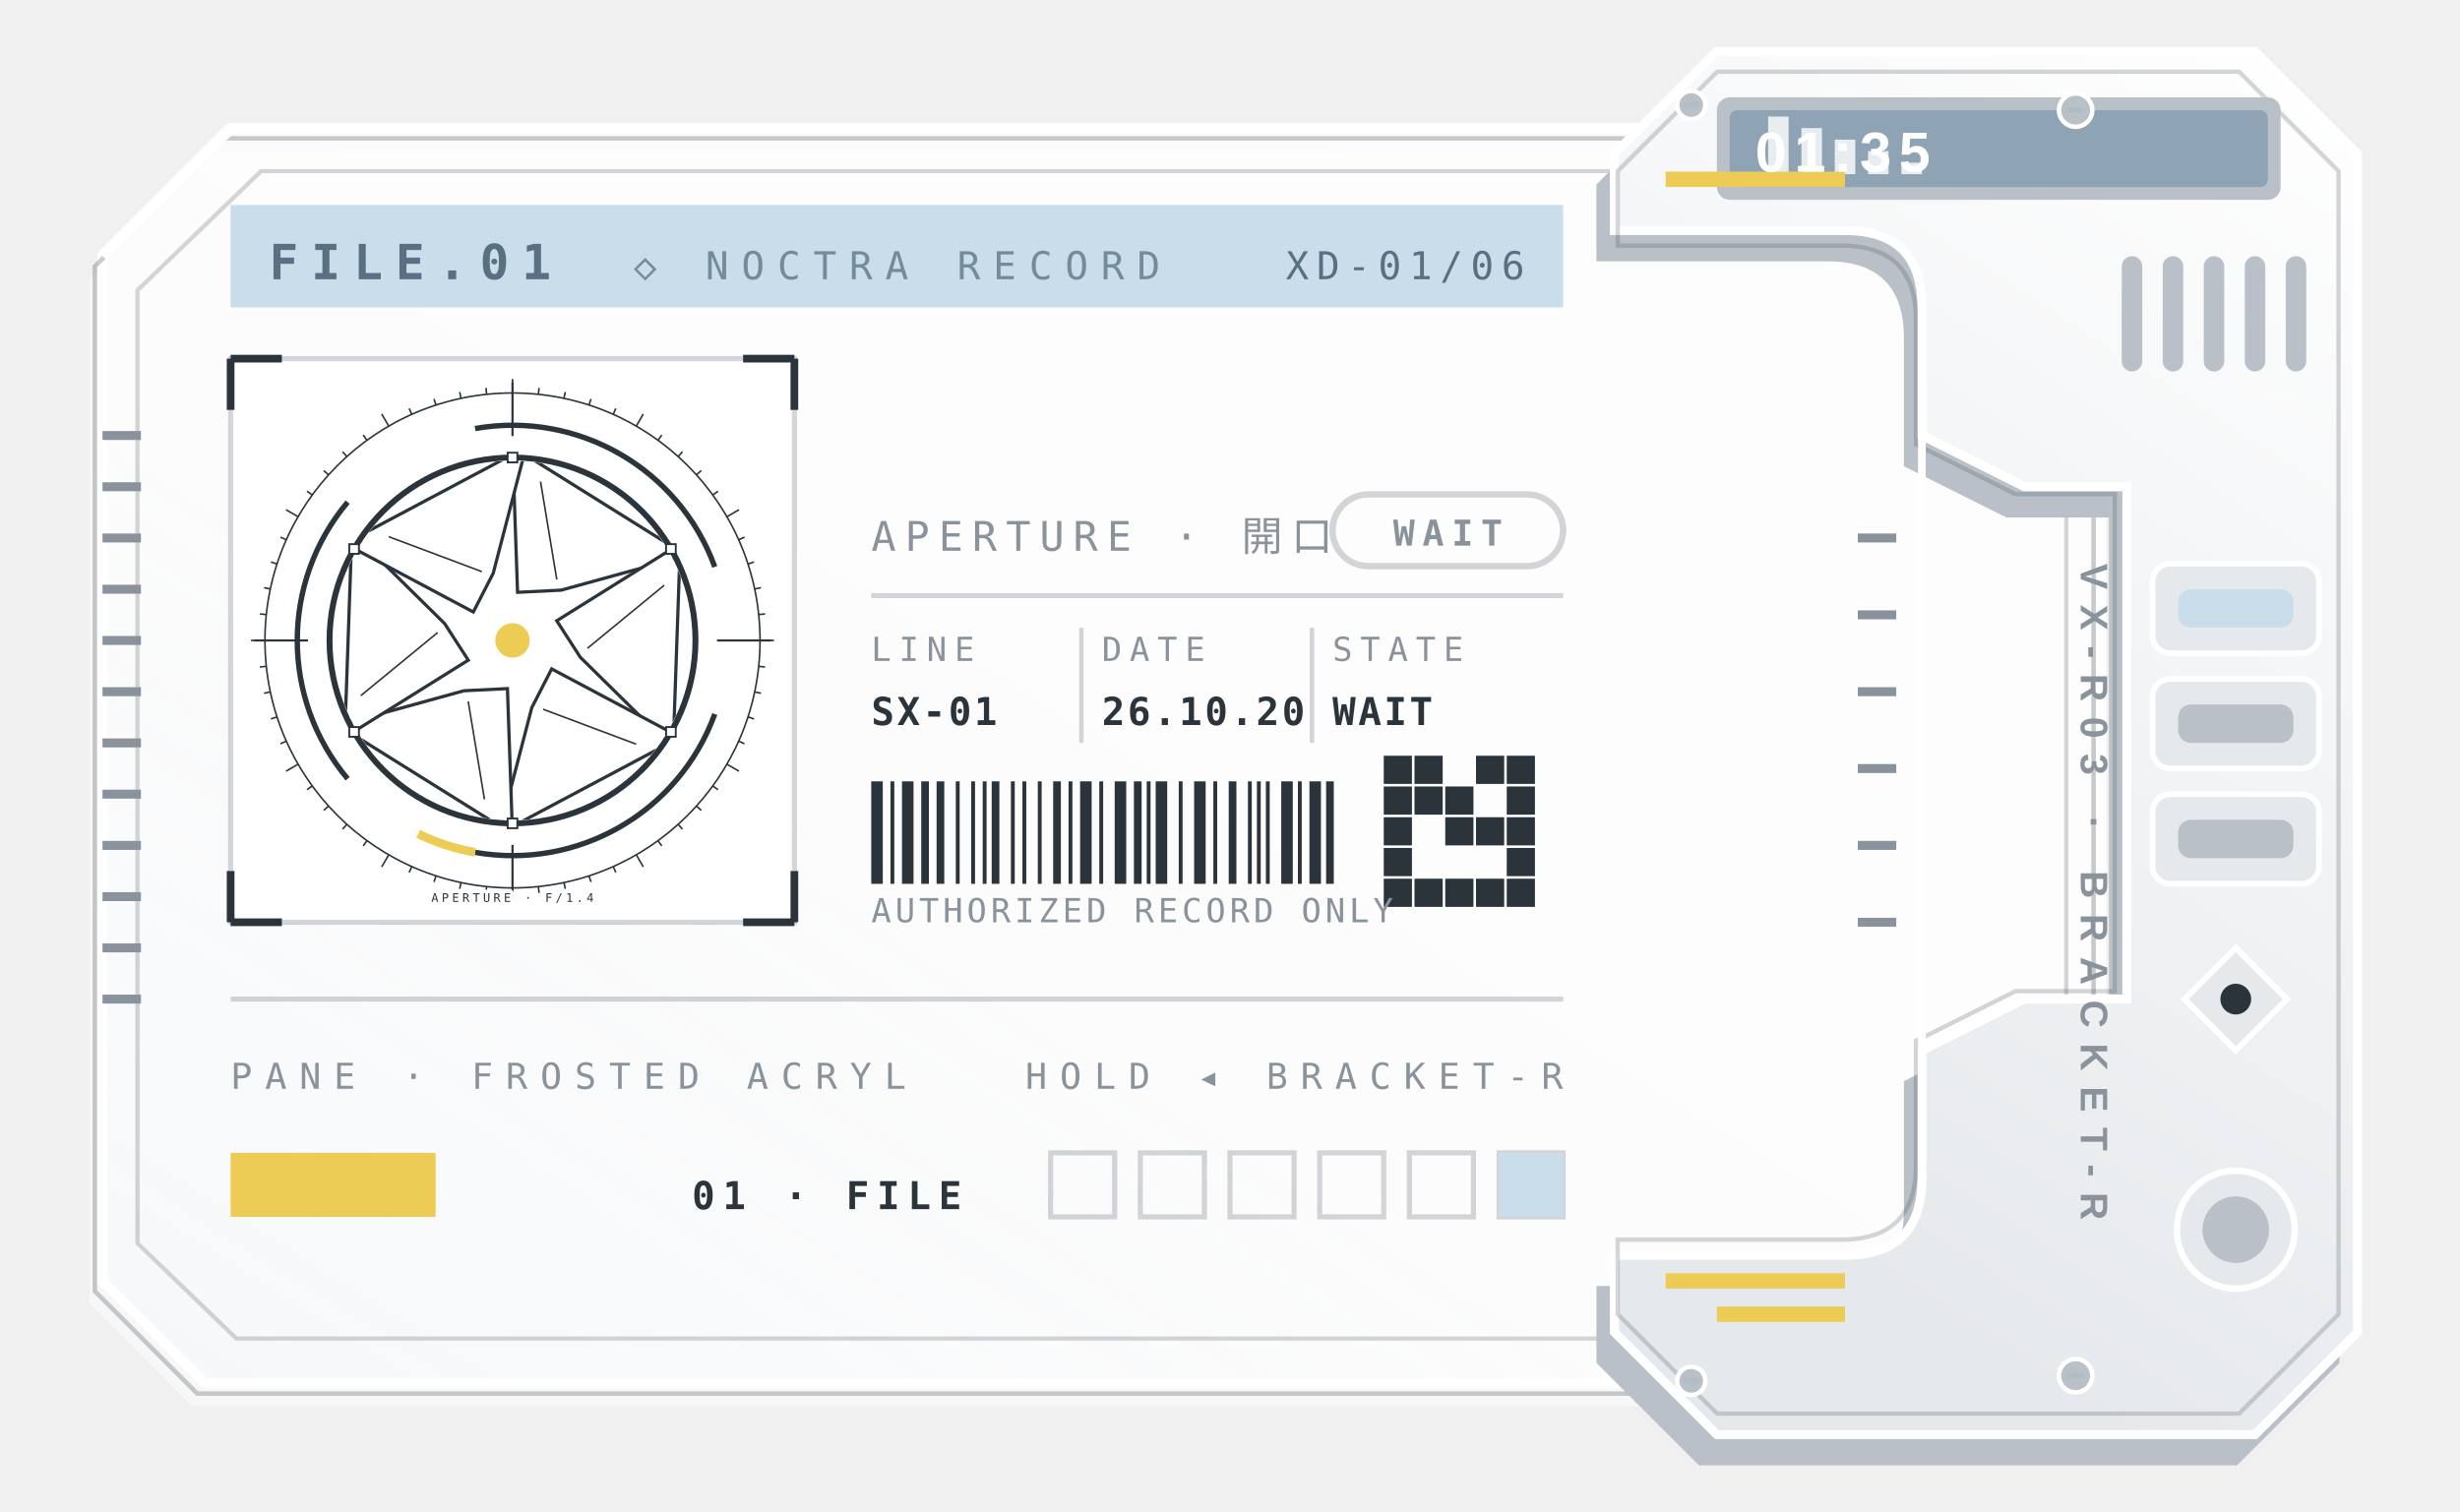
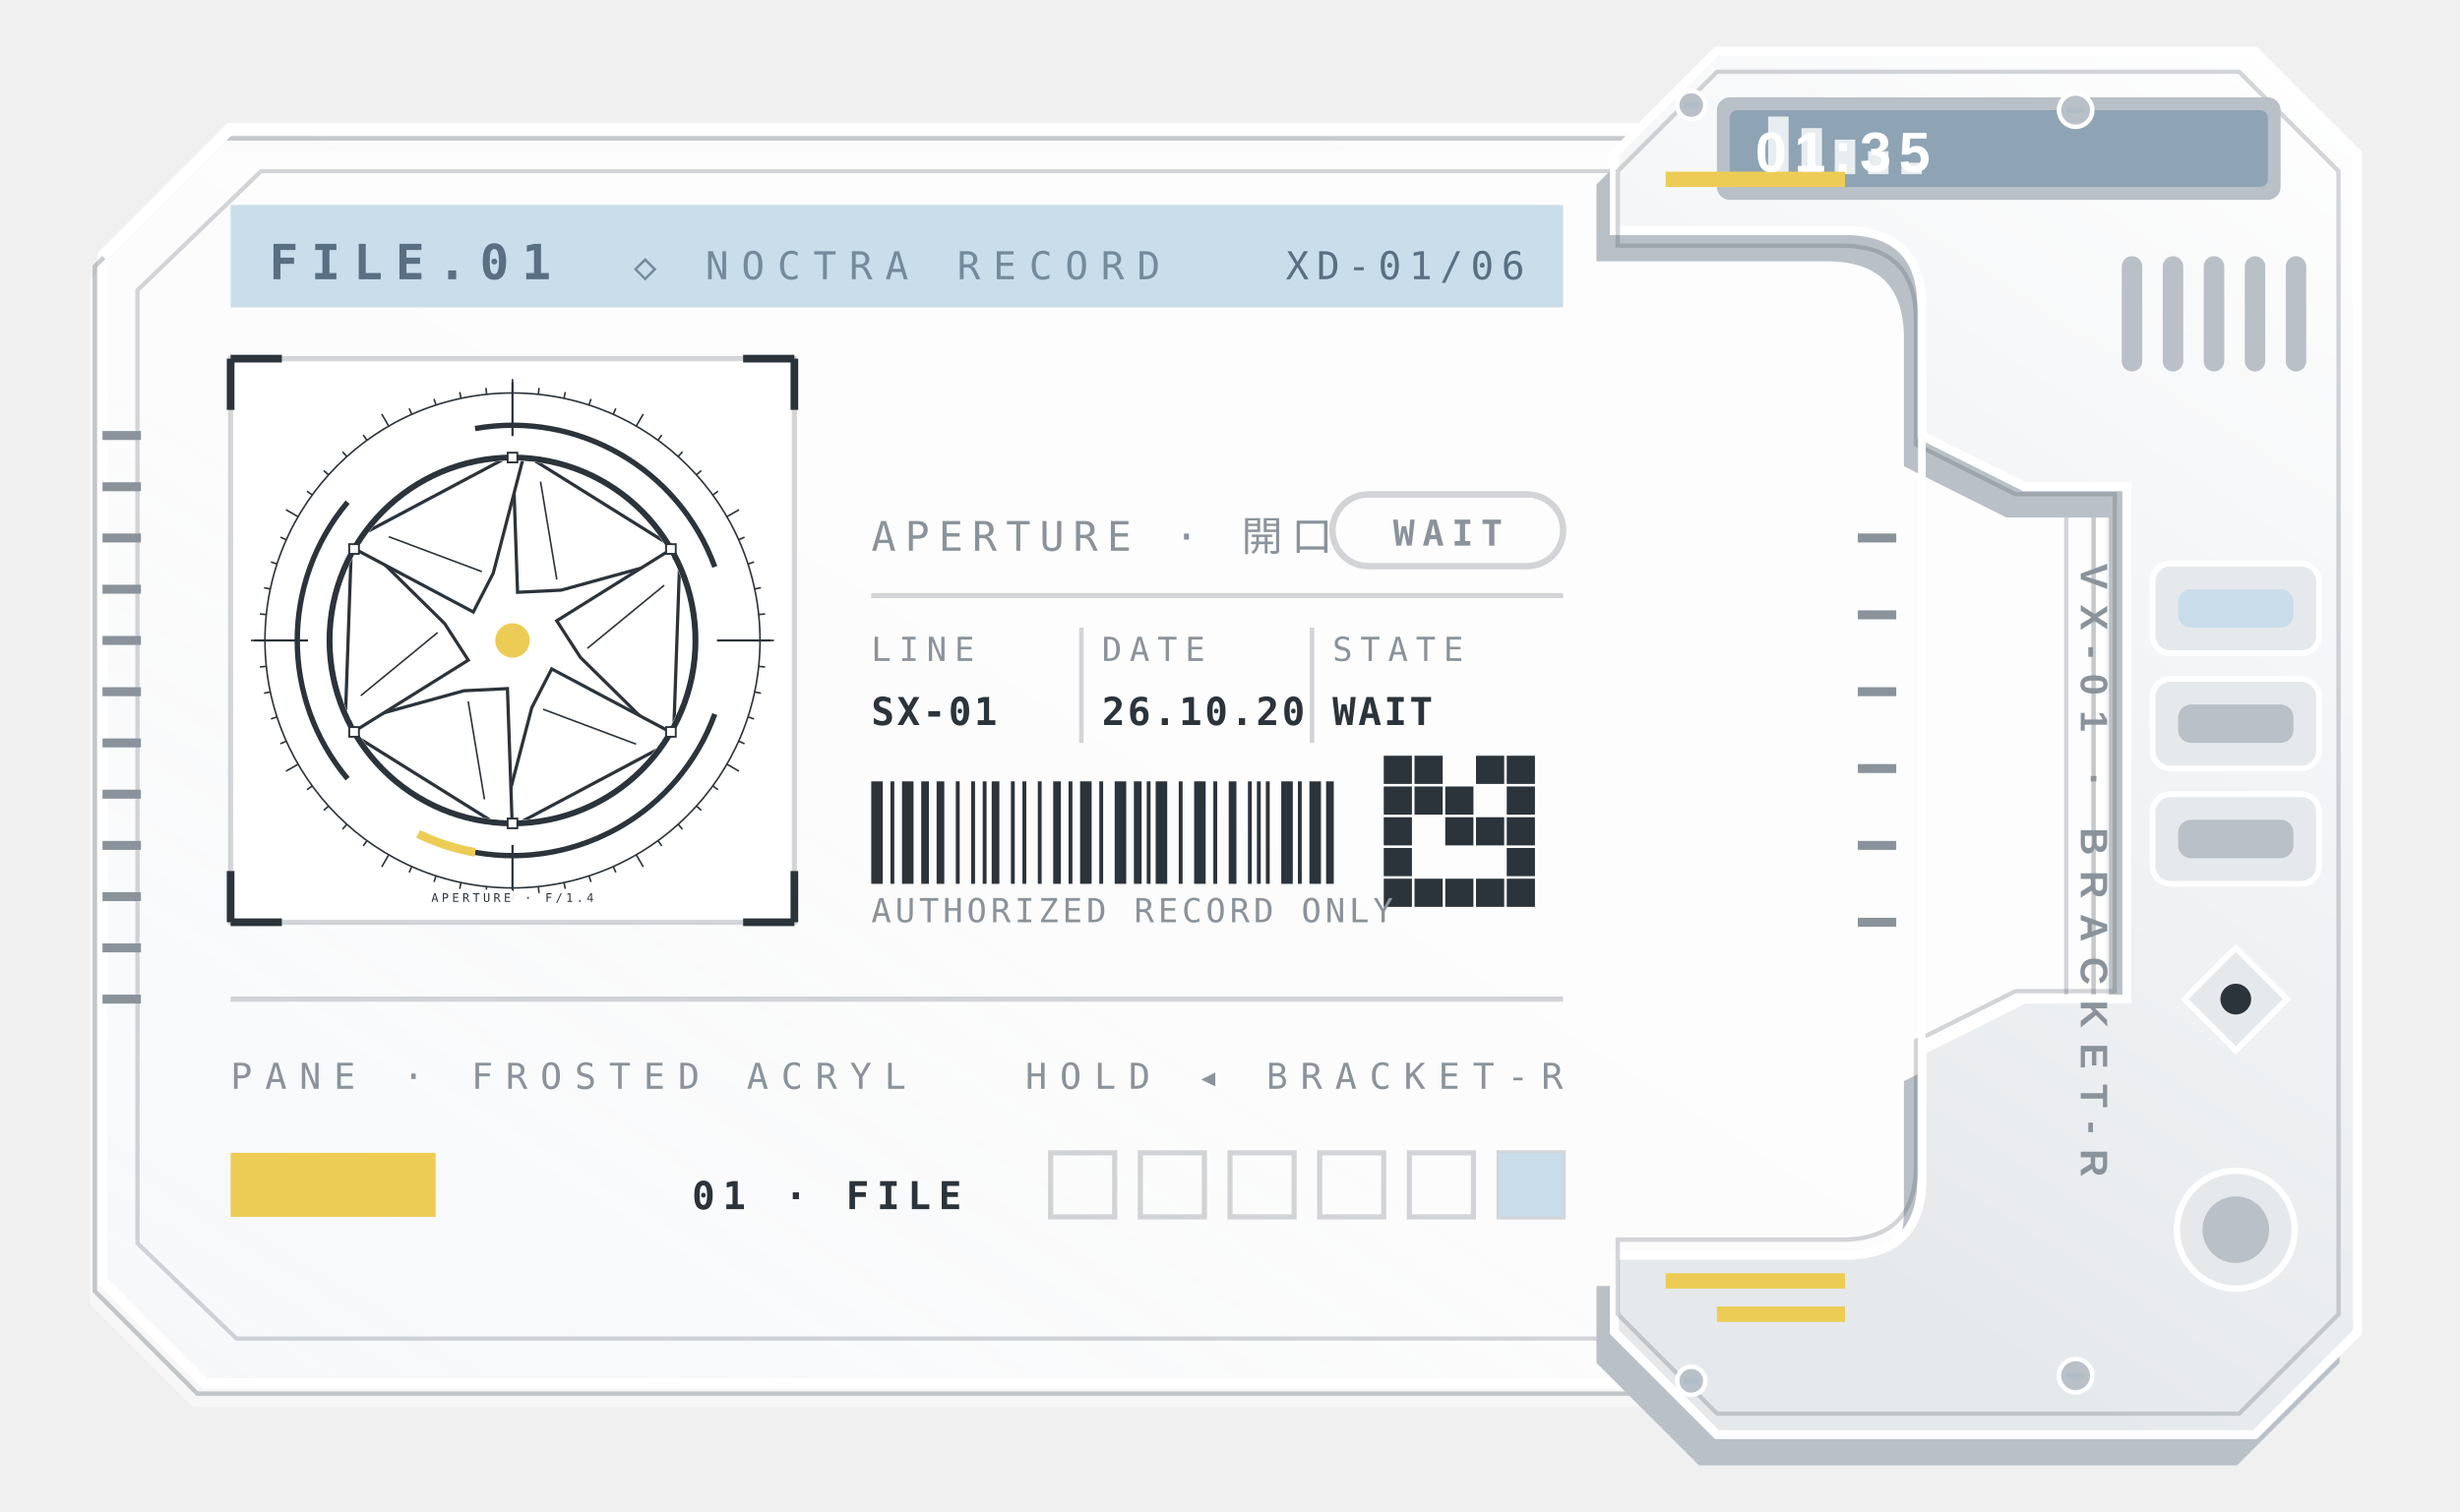
<svg xmlns="http://www.w3.org/2000/svg" width="384" height="236" viewBox="-4 -4 192 118">
  <g transform="translate(184 0) scale(-1 1)">
    <defs>
      <linearGradient id="p5001" x1="0" y1="0" x2="1" y2="1">
        <stop offset="0" stop-color="#FFFFFF" stop-opacity=".82" />
        <stop offset=".6" stop-color="#FFFFFF" stop-opacity=".66" />
        <stop offset="1" stop-color="#F4F7FA" stop-opacity=".74" />
      </linearGradient>
    </defs>
    <path d="M24 6H170L180 16V96L172 104H24Z" fill="rgba(255,255,255,.45)" transform="translate(1 1.8)" />
    <path d="M24 6H170L180 16V96L172 104H24Z" fill="url(#p5001)" />
    <path d="M24 6H170L180 16V96L172 104H24Z" fill="none" stroke="#FFFFFF" stroke-width=".8" />
    <path d="M24 6H170L180 16V96L172 104H24Z" fill="none" stroke="rgba(60,72,84,.28)" stroke-width=".35" transform="translate(.6 .8)" />
    <path d="M24 6H170L180 16V96L172 104H24Z" fill="none" stroke="rgba(60,72,84,.22)" stroke-width=".35" transform="translate(102.0 54.0) scale(.965 .93) translate(-102.0 -54.0)" />
    <path d="M180 30h-3" stroke="#8A939B" stroke-width=".7" />
    <path d="M180 34h-3" stroke="#8A939B" stroke-width=".7" />
    <path d="M180 38h-3" stroke="#8A939B" stroke-width=".7" />
    <path d="M180 42h-3" stroke="#8A939B" stroke-width=".7" />
    <path d="M180 46h-3" stroke="#8A939B" stroke-width=".7" />
    <path d="M180 50h-3" stroke="#8A939B" stroke-width=".7" />
    <path d="M180 54h-3" stroke="#8A939B" stroke-width=".7" />
    <path d="M180 58h-3" stroke="#8A939B" stroke-width=".7" />
    <path d="M180 62h-3" stroke="#8A939B" stroke-width=".7" />
    <path d="M180 66h-3" stroke="#8A939B" stroke-width=".7" />
    <path d="M180 70h-3" stroke="#8A939B" stroke-width=".7" />
    <path d="M180 74h-3" stroke="#8A939B" stroke-width=".7" />
    <path d="M170 6L180 16" stroke="#FFFFFF" stroke-width=".9" />
    <path d="M66 74H170" stroke="rgba(60,72,84,.22)" stroke-width=".4" />
    <rect x="66" y="86" width="5" height="5" fill="none" stroke="rgba(60,72,84,.22)" stroke-width=".4" />
    <rect x="73" y="86" width="5" height="5" fill="none" stroke="rgba(60,72,84,.22)" stroke-width=".4" />
    <rect x="80" y="86" width="5" height="5" fill="none" stroke="rgba(60,72,84,.22)" stroke-width=".4" />
    <rect x="87" y="86" width="5" height="5" fill="none" stroke="rgba(60,72,84,.22)" stroke-width=".4" />
    <rect x="94" y="86" width="5" height="5" fill="none" stroke="rgba(60,72,84,.22)" stroke-width=".4" />
    <rect x="101" y="86" width="5" height="5" fill="none" stroke="rgba(60,72,84,.22)" stroke-width=".4" />
    <rect x="66" y="86" width="5" height="5" fill="#C9DDEB" />
    <rect x="154" y="86" width="16" height="5" fill="#EDCC55" />
    <defs>
      <linearGradient id="b5002" x1="0" y1="0" x2=".35" y2="1">
        <stop offset="0" stop-color="#FFFFFF" />
        <stop offset="1" stop-color="#E6E9EC" />
      </linearGradient>
    </defs>
    <path d="M4 8L12 0H54L62 8V14H44Q38 14 38 20V30L30 34H22V74H30L38 78V88Q38 94 44 94H62V100L54 108H12L4 100Z" fill="#B9C0C7" transform="translate(1.4 2.4)" />
    <path d="M4 8L12 0H54L62 8V14H44Q38 14 38 20V30L30 34H22V74H30L38 78V88Q38 94 44 94H62V100L54 108H12L4 100Z" fill="url(#b5002)" />
    <path d="M4 8L12 0H54L62 8V14H44Q38 14 38 20V30L30 34H22V74H30L38 78V88Q38 94 44 94H62V100L54 108H12L4 100Z" fill="none" stroke="#FFFFFF" stroke-width=".7" />
    <path d="M4 8L12 0H54L62 8V14H44Q38 14 38 20V30L30 34H22V74H30L38 78V88Q38 94 44 94H62V100L54 108H12L4 100Z" fill="none" stroke="rgba(60,72,84,.22)" stroke-width=".35" transform="translate(1.6 1.6) scale(.97)" />
    <rect x="10" y="3.6" width="44" height="8" rx="1" fill="#B9C0C7" />
    <rect x="11" y="4.6" width="42" height="6" rx=".6" fill="#8EA3B3" />
    <rect x="38.0" y="8.7" width="1.6" height="0.9" fill="#FFFFFF" opacity=".8" />
    <rect x="40.6" y="7.8" width="1.6" height="1.8" fill="#FFFFFF" opacity=".8" />
    <rect x="43.2" y="6.9" width="1.6" height="2.7" fill="#FFFFFF" opacity=".8" />
    <rect x="45.8" y="6.0" width="1.6" height="3.6" fill="#FFFFFF" opacity=".8" />
    <rect x="48.4" y="5.1" width="1.6" height="4.5" fill="#FFFFFF" opacity=".8" />
    <rect x="8.0" y="16" width="1.6" height="9" rx=".8" fill="#B9C0C7" />
    <rect x="11.2" y="16" width="1.6" height="9" rx=".8" fill="#B9C0C7" />
    <rect x="14.4" y="16" width="1.6" height="9" rx=".8" fill="#B9C0C7" />
    <rect x="17.6" y="16" width="1.6" height="9" rx=".8" fill="#B9C0C7" />
    <rect x="20.8" y="16" width="1.6" height="9" rx=".8" fill="#B9C0C7" />
    <rect x="7" y="40" width="13" height="7" rx="1.4" fill="#E6E9EC" stroke="#FFFFFF" stroke-width=".45" />
    <rect x="9" y="42" width="9" height="3" rx="1" fill="#C9DDEB" />
    <rect x="7" y="49" width="13" height="7" rx="1.4" fill="#E6E9EC" stroke="#FFFFFF" stroke-width=".45" />
    <rect x="9" y="51" width="9" height="3" rx="1" fill="#B9C0C7" />
    <rect x="7" y="58" width="13" height="7" rx="1.4" fill="#E6E9EC" stroke="#FFFFFF" stroke-width=".45" />
    <rect x="9" y="60" width="9" height="3" rx="1" fill="#B9C0C7" />
    <path d="M13.5 70l4 4l-4 4l-4 -4Z" fill="#E6E9EC" stroke="#FFFFFF" stroke-width=".45" />
    <circle cx="13.5" cy="74" r="1.2" fill="#2B333B" />
    <path d="M44 96H58" stroke="#EDCC55" stroke-width="1.2" />
    <path d="M44 98.6H54" stroke="#EDCC55" stroke-width="1.2" />
    <path d="M44 10H58" stroke="#EDCC55" stroke-width="1.2" />
    <circle cx="13.5" cy="92" r="4.6" fill="#E6E9EC" stroke="#FFFFFF" stroke-width=".5" />
    <circle cx="13.5" cy="92" r="2.6" fill="#B9C0C7" />
    <circle cx="26" cy="4.6" r="1.3" fill="#B9C0C7" stroke="#FFFFFF" stroke-width=".35" />
    <path d="M25.285 4.6H26.715" stroke="#B0BDC7" stroke-width=".45" />
    <circle cx="26" cy="103.4" r="1.3" fill="#B9C0C7" stroke="#FFFFFF" stroke-width=".35" />
    <path d="M25.285 103.4H26.715" stroke="#B0BDC7" stroke-width=".45" />
    <circle cx="56" cy="4.2" r="1.1" fill="#B9C0C7" stroke="#FFFFFF" stroke-width=".35" />
    <path d="M55.395 4.2H56.605" stroke="#B0BDC7" stroke-width=".45" />
    <circle cx="56" cy="103.8" r="1.1" fill="#B9C0C7" stroke="#FFFFFF" stroke-width=".35" />
    <path d="M55.395 103.8H56.605" stroke="#B0BDC7" stroke-width=".45" />
    <path d="M38 20V88" stroke="#FFFFFF" stroke-width=".6" />
    <path d="M40 38h3" stroke="#8A939B" stroke-width=".7" />
    <path d="M40 44h3" stroke="#8A939B" stroke-width=".7" />
    <path d="M40 50h3" stroke="#8A939B" stroke-width=".7" />
    <path d="M40 56h3" stroke="#8A939B" stroke-width=".7" />
    <path d="M40 62h3" stroke="#8A939B" stroke-width=".7" />
    <path d="M40 68h3" stroke="#8A939B" stroke-width=".7" />
  </g>
  <rect x="14" y="12" width="104" height="8" fill="#C9DDEB" />
  <text x="17" y="17.8" font-family="IBM Plex Mono, Menlo, monospace" font-weight="600" font-size="3.8" letter-spacing="1" text-anchor="start" fill="#587082">FILE.01</text>
  <text x="66.0" y="17.8" font-family="IBM Plex Mono, Menlo, monospace" font-weight="500" font-size="3" letter-spacing="1" text-anchor="middle" fill="#587082" opacity=".75">◇ NOCTRA RECORD</text>
  <text x="115" y="17.8" font-family="IBM Plex Mono, Menlo, monospace" font-weight="500" font-size="3" letter-spacing="0.6" text-anchor="end" fill="#587082">XD-01/06</text>
  <rect x="14" y="24" width="44" height="44" fill="#FFFFFF" stroke="rgba(60,72,84,.22)" stroke-width=".4" />
  <g transform="translate(15 25) scale(0.420)">
    <g>
      <circle cx="50" cy="50" r="46" fill="none" stroke="#2B333B" stroke-width="0.3" />
      <path d="M96.00 50.00L98.60 50.00M95.75 54.81L96.94 54.93M94.99 59.56L96.17 59.81M93.75 64.21L94.89 64.59M92.02 68.71L93.12 69.20M89.84 73.00L92.09 74.30M87.21 77.04L88.19 77.74M84.18 80.78L85.08 81.58M80.78 84.18L81.58 85.08M77.04 87.21L77.74 88.19M73.00 89.84L74.30 92.09M68.71 92.02L69.20 93.12M64.21 93.75L64.59 94.89M59.56 94.99L59.81 96.17M54.81 95.75L54.93 96.94M50.00 96.00L50.00 98.60M45.19 95.75L45.07 96.94M40.44 94.99L40.19 96.17M35.79 93.75L35.41 94.89M31.29 92.02L30.80 93.12M27.00 89.84L25.70 92.09M22.96 87.21L22.26 88.19M19.22 84.18L18.42 85.08M15.82 80.78L14.92 81.58M12.79 77.04L11.81 77.74M10.16 73.00L7.91 74.30M7.98 68.71L6.88 69.20M6.25 64.21L5.11 64.59M5.01 59.56L3.83 59.81M4.25 54.81L3.06 54.93M4.00 50.00L1.40 50.00M4.25 45.19L3.06 45.07M5.01 40.44L3.83 40.19M6.25 35.79L5.11 35.41M7.98 31.29L6.88 30.80M10.16 27.00L7.91 25.70M12.79 22.96L11.81 22.26M15.82 19.22L14.92 18.42M19.22 15.82L18.42 14.92M22.96 12.79L22.26 11.81M27.00 10.16L25.70 7.91M31.29 7.98L30.80 6.88M35.79 6.25L35.41 5.11M40.44 5.01L40.19 3.83M45.19 4.25L45.07 3.06M50.00 4.00L50.00 1.40M54.81 4.25L54.93 3.06M59.56 5.01L59.81 3.83M64.21 6.25L64.59 5.11M68.71 7.98L69.20 6.88M73.00 10.16L74.30 7.91M77.04 12.79L77.74 11.81M80.78 15.82L81.58 14.92M84.18 19.22L85.08 18.42M87.21 22.96L88.19 22.26M89.84 27.00L92.09 25.70M92.02 31.29L93.12 30.80M93.75 35.79L94.89 35.41M94.99 40.44L96.17 40.19M95.75 45.19L96.94 45.07" fill="none" stroke="#2B333B" stroke-width="0.3" />
    </g>
    <g>
      <path d="M87.59 63.68A40 40 0 0 1 43.05 89.39" fill="none" stroke="#2B333B" stroke-width="1" />
      <path d="M19.36 75.71A40 40 0 0 1 19.36 24.29" fill="none" stroke="#2B333B" stroke-width="1" />
      <path d="M43.05 10.61A40 40 0 0 1 87.59 36.32" fill="none" stroke="#2B333B" stroke-width="1" />
      <path d="M43.05 89.39A40 40 0 0 1 32.47 85.95" fill="none" stroke="#EDCC55" stroke-width="1.6" />
    </g>
    <path d="M16 50A34 34 0 1 1 84 50A34 34 0 1 1 16 50" fill="none" stroke="#2B333B" stroke-width="1.1" />
    <clipPath id="ap0">
      <circle cx="50" cy="50" r="33.4" />
    </clipPath>
    <g clip-path="url(#ap0)">
      <circle cx="50" cy="50" r="3.2" fill="#EDCC55" />
      <g>
        <path d="M50.00 14.00L82.36 34.22L59.03 40.65L50.94 41.05Z" fill="#FFFFFF" />
        <path d="M50.00 14.00L82.36 34.22L59.03 40.65L50.94 41.05Z" fill="none" stroke="#2B333B" stroke-width="0.6" stroke-linejoin="miter" />
        <path d="M55.21 20.46L58.23 38.67" fill="none" stroke="#2B333B" stroke-width="0.3" />
      </g>
      <g>
        <path d="M81.18 32.00L79.85 70.13L62.61 53.14L58.22 46.34Z" fill="#FFFFFF" />
        <path d="M81.18 32.00L79.85 70.13L62.61 53.14L58.22 46.34Z" fill="none" stroke="#2B333B" stroke-width="0.6" stroke-linejoin="miter" />
        <path d="M78.19 39.74L63.92 51.46" fill="none" stroke="#2B333B" stroke-width="0.3" />
      </g>
      <g>
        <path d="M81.18 68.00L47.49 85.91L53.58 62.50L57.28 55.29Z" fill="#FFFFFF" />
        <path d="M81.18 68.00L47.49 85.91L53.58 62.50L57.28 55.29Z" fill="none" stroke="#2B333B" stroke-width="0.6" stroke-linejoin="miter" />
        <path d="M72.98 69.28L55.69 62.79" fill="none" stroke="#2B333B" stroke-width="0.3" />
      </g>
      <g>
        <path d="M50.00 86.00L17.64 65.78L40.97 59.35L49.06 58.95Z" fill="#FFFFFF" />
        <path d="M50.00 86.00L17.64 65.78L40.97 59.35L49.06 58.95Z" fill="none" stroke="#2B333B" stroke-width="0.6" stroke-linejoin="miter" />
        <path d="M44.79 79.54L41.77 61.33" fill="none" stroke="#2B333B" stroke-width="0.3" />
      </g>
      <g>
        <path d="M18.82 68.00L20.15 29.87L37.39 46.86L41.78 53.66Z" fill="#FFFFFF" />
        <path d="M18.82 68.00L20.15 29.87L37.39 46.86L41.78 53.66Z" fill="none" stroke="#2B333B" stroke-width="0.6" stroke-linejoin="miter" />
        <path d="M21.81 60.26L36.08 48.54" fill="none" stroke="#2B333B" stroke-width="0.3" />
      </g>
      <g>
        <path d="M18.82 32.00L52.51 14.09L46.42 37.50L42.72 44.71Z" fill="#FFFFFF" />
        <path d="M18.82 32.00L52.51 14.09L46.42 37.50L42.72 44.71Z" fill="none" stroke="#2B333B" stroke-width="0.6" stroke-linejoin="miter" />
        <path d="M27.02 30.72L44.31 37.21" fill="none" stroke="#2B333B" stroke-width="0.3" />
      </g>
    </g>
    <rect x="49.10" y="15.10" width="1.8" height="1.8" fill="#FFFFFF" stroke="#2B333B" stroke-width="0.35" />
    <rect x="78.54" y="32.10" width="1.8" height="1.8" fill="#FFFFFF" stroke="#2B333B" stroke-width="0.35" />
    <rect x="78.54" y="66.10" width="1.8" height="1.8" fill="#FFFFFF" stroke="#2B333B" stroke-width="0.35" />
    <rect x="49.10" y="83.10" width="1.8" height="1.8" fill="#FFFFFF" stroke="#2B333B" stroke-width="0.35" />
    <rect x="19.66" y="66.10" width="1.8" height="1.8" fill="#FFFFFF" stroke="#2B333B" stroke-width="0.35" />
    <rect x="19.66" y="32.10" width="1.8" height="1.8" fill="#FFFFFF" stroke="#2B333B" stroke-width="0.35" />
    <path d="M50 2V12M50 88V98M2 50H12M88 50H98" fill="none" stroke="#2B333B" stroke-width="0.4" />
    <text x="50" y="98.6" text-anchor="middle" font-family="IBM Plex Mono, Menlo, monospace" font-weight="500" font-size="2.2" letter-spacing="0.6" fill="#2B333B" stroke="#FFFFFF" stroke-width="1.4" paint-order="stroke" stroke-linejoin="round">APERTURE · F/1.4</text>
  </g>
  <path d="M14 24h4M14 24v4M58 24h-4M58 24v4M14 68h4M14 68v-4M58 68h-4M58 68v-4" stroke="#2B333B" stroke-width=".6" fill="none" />
  <text x="64" y="33" font-family="Archivo, Arial, sans-serif" font-weight="800" font-size="10.5" letter-spacing="0" text-anchor="start" fill="#2B333B" />
  <text x="64" y="39" font-family="IBM Plex Mono, Menlo, monospace" font-weight="500" font-size="3.2" letter-spacing="0.7" text-anchor="start" fill="#8A939B">APERTURE · 開口</text>
  <rect x="100" y="34.6" width="18" height="5.6" rx="2.8" fill="none" stroke="rgba(60,72,84,.22)" stroke-width=".5" />
  <text x="109" y="38.6" font-family="IBM Plex Mono, Menlo, monospace" font-weight="700" font-size="2.8" letter-spacing="0.6" text-anchor="middle" fill="#8A939B">WAIT</text>
  <path d="M64 42.5H118" stroke="rgba(60,72,84,.22)" stroke-width=".4" />
  <text x="64.0" y="47.6" font-family="IBM Plex Mono, Menlo, monospace" font-weight="500" font-size="2.6" letter-spacing="0.6" text-anchor="start" fill="#8A939B">LINE</text>
  <text x="64.0" y="52.6" font-family="IBM Plex Mono, Menlo, monospace" font-weight="600" font-size="3" letter-spacing="0.2" text-anchor="start" fill="#2B333B">SX-01</text>
  <text x="82.0" y="47.6" font-family="IBM Plex Mono, Menlo, monospace" font-weight="500" font-size="2.6" letter-spacing="0.6" text-anchor="start" fill="#8A939B">DATE</text>
  <text x="82.0" y="52.6" font-family="IBM Plex Mono, Menlo, monospace" font-weight="600" font-size="3" letter-spacing="0.2" text-anchor="start" fill="#2B333B">26.10.20</text>
  <path d="M80.4 45V54" stroke="rgba(60,72,84,.22)" stroke-width=".35" />
  <text x="100.0" y="47.6" font-family="IBM Plex Mono, Menlo, monospace" font-weight="500" font-size="2.6" letter-spacing="0.6" text-anchor="start" fill="#8A939B">STATE</text>
  <text x="100.0" y="52.6" font-family="IBM Plex Mono, Menlo, monospace" font-weight="600" font-size="3" letter-spacing="0.2" text-anchor="start" fill="#2B333B">WAIT</text>
  <path d="M98.4 45V54" stroke="rgba(60,72,84,.22)" stroke-width=".35" />
  <rect x="64.00" y="57" width="0.9" height="8" fill="#2B333B" />
  <rect x="65.50" y="57" width="0.3" height="8" fill="#2B333B" />
  <rect x="66.40" y="57" width="0.9" height="8" fill="#2B333B" />
  <rect x="67.90" y="57" width="0.6" height="8" fill="#2B333B" />
  <rect x="69.10" y="57" width="0.6" height="8" fill="#2B333B" />
  <rect x="70.60" y="57" width="0.3" height="8" fill="#2B333B" />
  <rect x="71.80" y="57" width="0.3" height="8" fill="#2B333B" />
  <rect x="72.70" y="57" width="0.3" height="8" fill="#2B333B" />
  <rect x="73.40" y="57" width="0.6" height="8" fill="#2B333B" />
  <rect x="74.90" y="57" width="0.3" height="8" fill="#2B333B" />
  <rect x="75.80" y="57" width="0.3" height="8" fill="#2B333B" />
  <rect x="77.00" y="57" width="0.3" height="8" fill="#2B333B" />
  <rect x="78.20" y="57" width="0.6" height="8" fill="#2B333B" />
  <rect x="79.40" y="57" width="0.3" height="8" fill="#2B333B" />
  <rect x="80.30" y="57" width="0.9" height="8" fill="#2B333B" />
  <rect x="81.80" y="57" width="0.3" height="8" fill="#2B333B" />
  <rect x="83.00" y="57" width="0.9" height="8" fill="#2B333B" />
  <rect x="84.50" y="57" width="0.6" height="8" fill="#2B333B" />
  <rect x="85.50" y="57" width="0.3" height="8" fill="#2B333B" />
  <rect x="86.20" y="57" width="0.9" height="8" fill="#2B333B" />
  <rect x="88.00" y="57" width="0.3" height="8" fill="#2B333B" />
  <rect x="89.20" y="57" width="0.9" height="8" fill="#2B333B" />
  <rect x="90.70" y="57" width="0.3" height="8" fill="#2B333B" />
  <rect x="91.90" y="57" width="0.6" height="8" fill="#2B333B" />
  <rect x="93.40" y="57" width="0.3" height="8" fill="#2B333B" />
  <rect x="94.10" y="57" width="0.3" height="8" fill="#2B333B" />
  <rect x="94.80" y="57" width="0.3" height="8" fill="#2B333B" />
  <rect x="96.00" y="57" width="0.9" height="8" fill="#2B333B" />
  <rect x="97.30" y="57" width="0.3" height="8" fill="#2B333B" />
  <rect x="98.20" y="57" width="0.9" height="8" fill="#2B333B" />
  <rect x="99.50" y="57" width="0.6" height="8" fill="#2B333B" />
  <g transform="translate(104 55)">
    <rect x="0.0" y="0.0" width="2.2" height="2.2" fill="#2B333B" />
    <rect x="2.4" y="0.0" width="2.2" height="2.2" fill="#2B333B" />
    <rect x="7.2" y="0.0" width="2.2" height="2.2" fill="#2B333B" />
    <rect x="9.6" y="0.0" width="2.2" height="2.2" fill="#2B333B" />
    <rect x="0.0" y="2.4" width="2.2" height="2.2" fill="#2B333B" />
    <rect x="2.4" y="2.4" width="2.2" height="2.2" fill="#2B333B" />
    <rect x="4.8" y="2.4" width="2.2" height="2.2" fill="#2B333B" />
    <rect x="9.6" y="2.4" width="2.2" height="2.2" fill="#2B333B" />
    <rect x="0.0" y="4.8" width="2.2" height="2.2" fill="#2B333B" />
    <rect x="4.8" y="4.8" width="2.2" height="2.2" fill="#2B333B" />
    <rect x="7.2" y="4.8" width="2.2" height="2.2" fill="#2B333B" />
    <rect x="9.6" y="4.8" width="2.2" height="2.2" fill="#2B333B" />
    <rect x="0.0" y="7.2" width="2.2" height="2.2" fill="#2B333B" />
    <rect x="9.6" y="7.2" width="2.2" height="2.2" fill="#2B333B" />
    <rect x="0.0" y="9.6" width="2.2" height="2.2" fill="#2B333B" />
    <rect x="2.4" y="9.6" width="2.2" height="2.2" fill="#2B333B" />
    <rect x="4.8" y="9.6" width="2.2" height="2.2" fill="#2B333B" />
    <rect x="7.2" y="9.6" width="2.2" height="2.2" fill="#2B333B" />
    <rect x="9.6" y="9.6" width="2.2" height="2.2" fill="#2B333B" />
  </g>
  <text x="64" y="68" font-family="IBM Plex Mono, Menlo, monospace" font-weight="500" font-size="2.6" letter-spacing="0.3" text-anchor="start" fill="#8A939B">AUTHORIZED RECORD ONLY</text>
  <text x="14" y="81" font-family="IBM Plex Mono, Menlo, monospace" font-weight="500" font-size="2.8" letter-spacing="1" text-anchor="start" fill="#8A939B">PANE · FROSTED ACRYL</text>
  <text x="118" y="81" font-family="IBM Plex Mono, Menlo, monospace" font-weight="500" font-size="2.8" letter-spacing="1" text-anchor="end" fill="#8A939B">HOLD ◂ BRACKET-R</text>
  <text x="50" y="90.4" font-family="IBM Plex Mono, Menlo, monospace" font-weight="600" font-size="3" letter-spacing="0.6" text-anchor="start" fill="#2B333B">01 · FILE</text>
  <text x="133" y="9.4" font-family="Archivo, Arial, sans-serif" font-weight="800" font-size="4.4" letter-spacing="0.6" text-anchor="start" fill="#FFFFFF">01:35</text>
-   <text x="0" y="0" font-family="Archivo, Arial, sans-serif" font-weight="700" font-size="3" letter-spacing="1.2" text-anchor="start" fill="#8A939B" transform="translate(158.4 40) rotate(90)">VX-R03 · BRACKET-R</text>
+   <text x="0" y="0" font-family="Archivo, Arial, sans-serif" font-weight="700" font-size="3" letter-spacing="1.2" text-anchor="start" fill="#8A939B" transform="translate(158.4 40) rotate(90)">VX-01 · BRACKET-R</text>
</svg>
